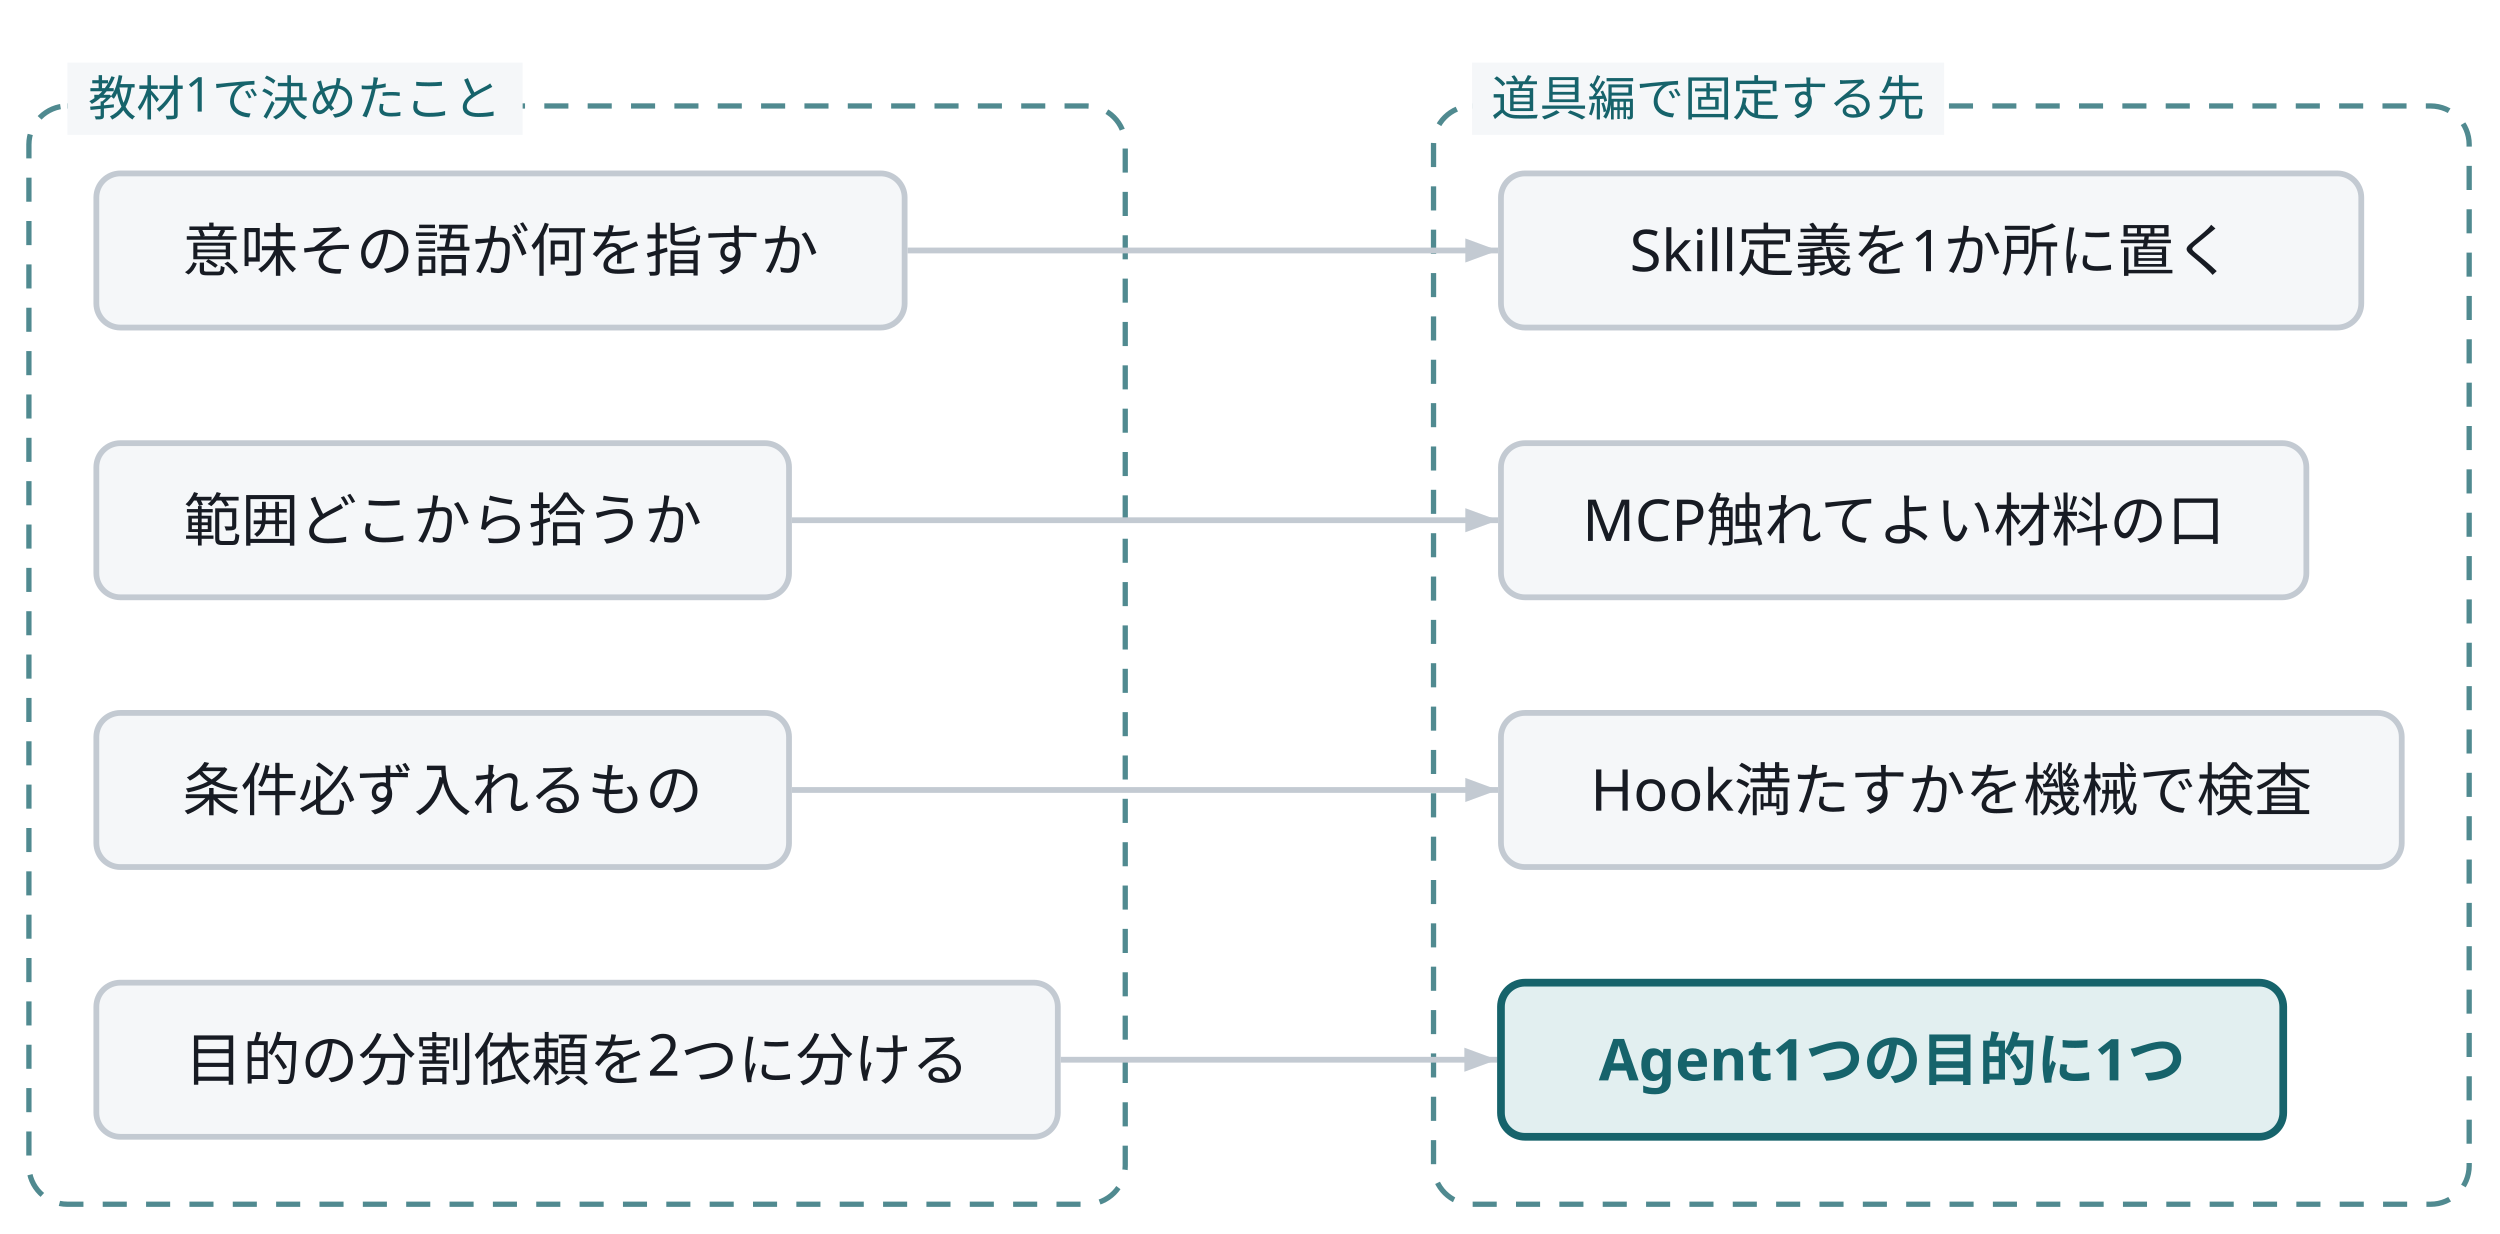
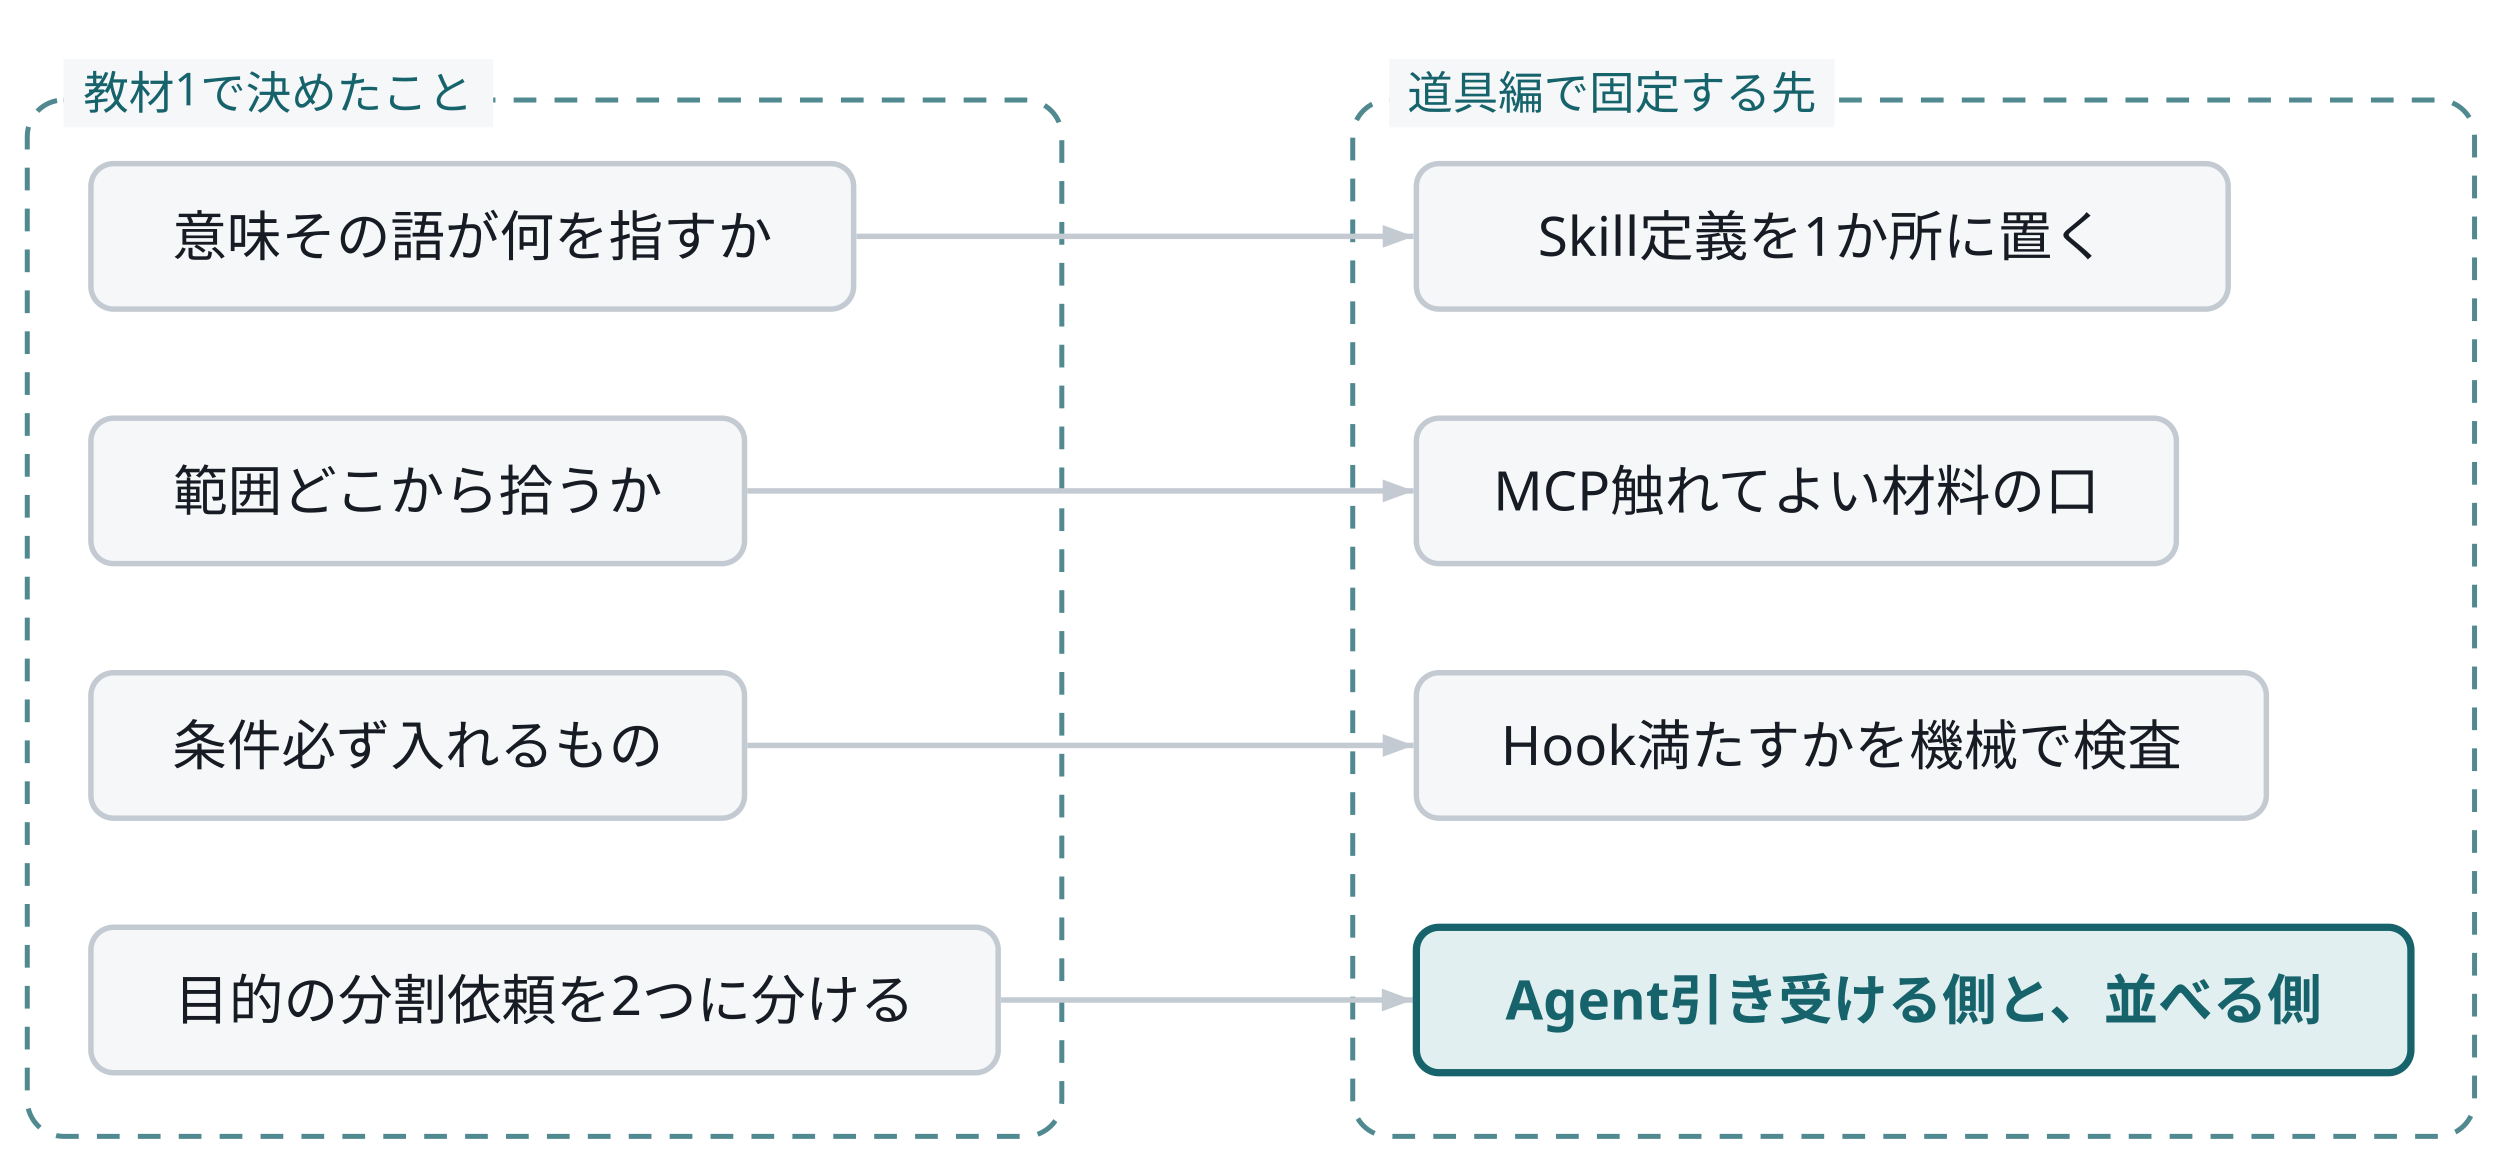
- <svg class="wf-fig" aria-label="教材1で決めた4つが、道具のどれに固定されるかの対応" viewBox="0 0 519 256" width="519" height="256" role="img">
+ <svg class="wf-fig" aria-label="教材1で決めた4つと、道具編で固定する先の対応" viewBox="0 0 550 256" width="550" height="256" role="img">
  <g transform="translate(6.0,6.0)">
    <rect x="0.0" y="16.0" width="227.6" height="228.0" rx="8.0" fill="none" stroke="#16636B" stroke-width="1.1" stroke-dasharray="5 4" opacity="0.75" />
-     <rect x="291.6" y="16.0" width="215.0" height="228.0" rx="8.0" fill="none" stroke="#16636B" stroke-width="1.1" stroke-dasharray="5 4" opacity="0.75" />
+     <rect x="291.6" y="16.0" width="246.8" height="228.0" rx="8.0" fill="none" stroke="#16636B" stroke-width="1.1" stroke-dasharray="5 4" opacity="0.75" />
    <path d="M182.4,46.0 L305.0,46.0" fill="none" stroke="#C3CAD2" stroke-width="1.2" />
    <polygon points="305.0,46.0 298.2,48.5 298.2,43.5" fill="#C3CAD2" />
    <path d="M158.4,102.0 L305.0,102.0" fill="none" stroke="#C3CAD2" stroke-width="1.2" />
    <polygon points="305.0,102.0 298.2,104.5 298.2,99.5" fill="#C3CAD2" />
    <path d="M158.4,158.0 L305.0,158.0" fill="none" stroke="#C3CAD2" stroke-width="1.2" />
    <polygon points="305.0,158.0 298.2,160.5 298.2,155.5" fill="#C3CAD2" />
    <path d="M214.2,214.0 L304.8,214.0" fill="none" stroke="#C3CAD2" stroke-width="1.2" />
    <polygon points="304.8,214.0 298.0,216.5 298.0,211.5" fill="#C3CAD2" />
    <rect x="8.0" y="7.0" width="94.5" height="15.0" fill="#F5F7F9" />
    <text x="55.2" y="18.0" text-anchor="middle" font-family="Noto Sans JP, Hiragino Kaku Gothic ProN, sans-serif" font-size="10.0" fill="#16636B">教材1で決めたこと</text>
    <rect x="299.6" y="7.0" width="98.0" height="15.0" fill="#F5F7F9" />
    <text x="348.6" y="18.0" text-anchor="middle" font-family="Noto Sans JP, Hiragino Kaku Gothic ProN, sans-serif" font-size="10.0" fill="#16636B">道具編で固定する先</text>
    <g class="wf-node" transform="translate(14.0,30.0)">
      <g class="svg-box" role="plain">
        <rect x="0" y="0" width="167.8" height="32.0" rx="5.0" fill="#F5F7F9" stroke="#C3CAD2" stroke-width="1.2" />
        <text x="83.9" y="20.3" text-anchor="middle" font-family="Noto Sans JP, Hiragino Kaku Gothic ProN, sans-serif" font-size="12.0" font-weight="400" fill="#171B23">意味
その語が何を指すか</text>
      </g>
    </g>
    <g class="wf-node" transform="translate(305.6,30.0)">
      <g class="svg-box" role="plain">
        <rect x="0" y="0" width="178.6" height="32.0" rx="5.0" fill="#F5F7F9" stroke="#C3CAD2" stroke-width="1.2" />
        <text x="89.3" y="20.3" text-anchor="middle" font-family="Noto Sans JP, Hiragino Kaku Gothic ProN, sans-serif" font-size="12.0" font-weight="400" fill="#171B23">Skill
定義を1か所に置く</text>
      </g>
    </g>
    <g class="wf-node" transform="translate(14.0,86.0)">
      <g class="svg-box" role="plain">
        <rect x="0" y="0" width="143.8" height="32.0" rx="5.0" fill="#F5F7F9" stroke="#C3CAD2" stroke-width="1.2" />
        <text x="71.9" y="20.3" text-anchor="middle" font-family="Noto Sans JP, Hiragino Kaku Gothic ProN, sans-serif" font-size="12.0" font-weight="400" fill="#171B23">範囲
どこから拾うか</text>
      </g>
    </g>
    <g class="wf-node" transform="translate(305.6,86.0)">
      <g class="svg-box" role="plain">
        <rect x="0" y="0" width="167.2" height="32.0" rx="5.0" fill="#F5F7F9" stroke="#C3CAD2" stroke-width="1.2" />
        <text x="83.6" y="20.3" text-anchor="middle" font-family="Noto Sans JP, Hiragino Kaku Gothic ProN, sans-serif" font-size="12.0" font-weight="400" fill="#171B23">MCP
触れてよい材料の口</text>
      </g>
    </g>
    <g class="wf-node" transform="translate(14.0,142.0)">
      <g class="svg-box" role="plain">
        <rect x="0" y="0" width="143.8" height="32.0" rx="5.0" fill="#F5F7F9" stroke="#C3CAD2" stroke-width="1.2" />
        <text x="71.9" y="20.3" text-anchor="middle" font-family="Noto Sans JP, Hiragino Kaku Gothic ProN, sans-serif" font-size="12.0" font-weight="400" fill="#171B23">条件
必ず入れるもの</text>
      </g>
    </g>
    <g class="wf-node" transform="translate(305.6,142.0)">
      <g class="svg-box" role="plain">
        <rect x="0" y="0" width="187.0" height="32.0" rx="5.0" fill="#F5F7F9" stroke="#C3CAD2" stroke-width="1.2" />
        <text x="93.5" y="20.3" text-anchor="middle" font-family="Noto Sans JP, Hiragino Kaku Gothic ProN, sans-serif" font-size="12.0" font-weight="400" fill="#171B23">Hook
満たすかを機械で検査</text>
      </g>
    </g>
    <g class="wf-node" transform="translate(14.0,198.0)">
      <g class="svg-box" role="plain">
        <rect x="0" y="0" width="199.6" height="32.0" rx="5.0" fill="#F5F7F9" stroke="#C3CAD2" stroke-width="1.2" />
        <text x="99.8" y="20.3" text-anchor="middle" font-family="Noto Sans JP, Hiragino Kaku Gothic ProN, sans-serif" font-size="12.0" font-weight="400" fill="#171B23">目的の分割
依頼を2つに分ける</text>
      </g>
    </g>
    <g class="wf-node" transform="translate(305.6,198.0)">
      <g class="svg-box" role="focus">
-         <rect x="0" y="0" width="162.4" height="32.0" rx="5.0" fill="#E2EFF0" stroke="#16636B" stroke-width="1.6" />
-         <text x="81.2" y="20.3" text-anchor="middle" font-family="Noto Sans JP, Hiragino Kaku Gothic ProN, sans-serif" font-size="12.0" font-weight="600" fill="#16636B">Agent
- 1つの目的に1つ</text>
+         <rect x="0" y="0" width="218.8" height="32.0" rx="5.0" fill="#E2EFF0" stroke="#16636B" stroke-width="1.6" />
+         <text x="109.4" y="20.3" text-anchor="middle" font-family="Noto Sans JP, Hiragino Kaku Gothic ProN, sans-serif" font-size="12.0" font-weight="600" fill="#16636B">Agent
+ 引き受ける側と、並べる側</text>
      </g>
    </g>
  </g>
</svg>
